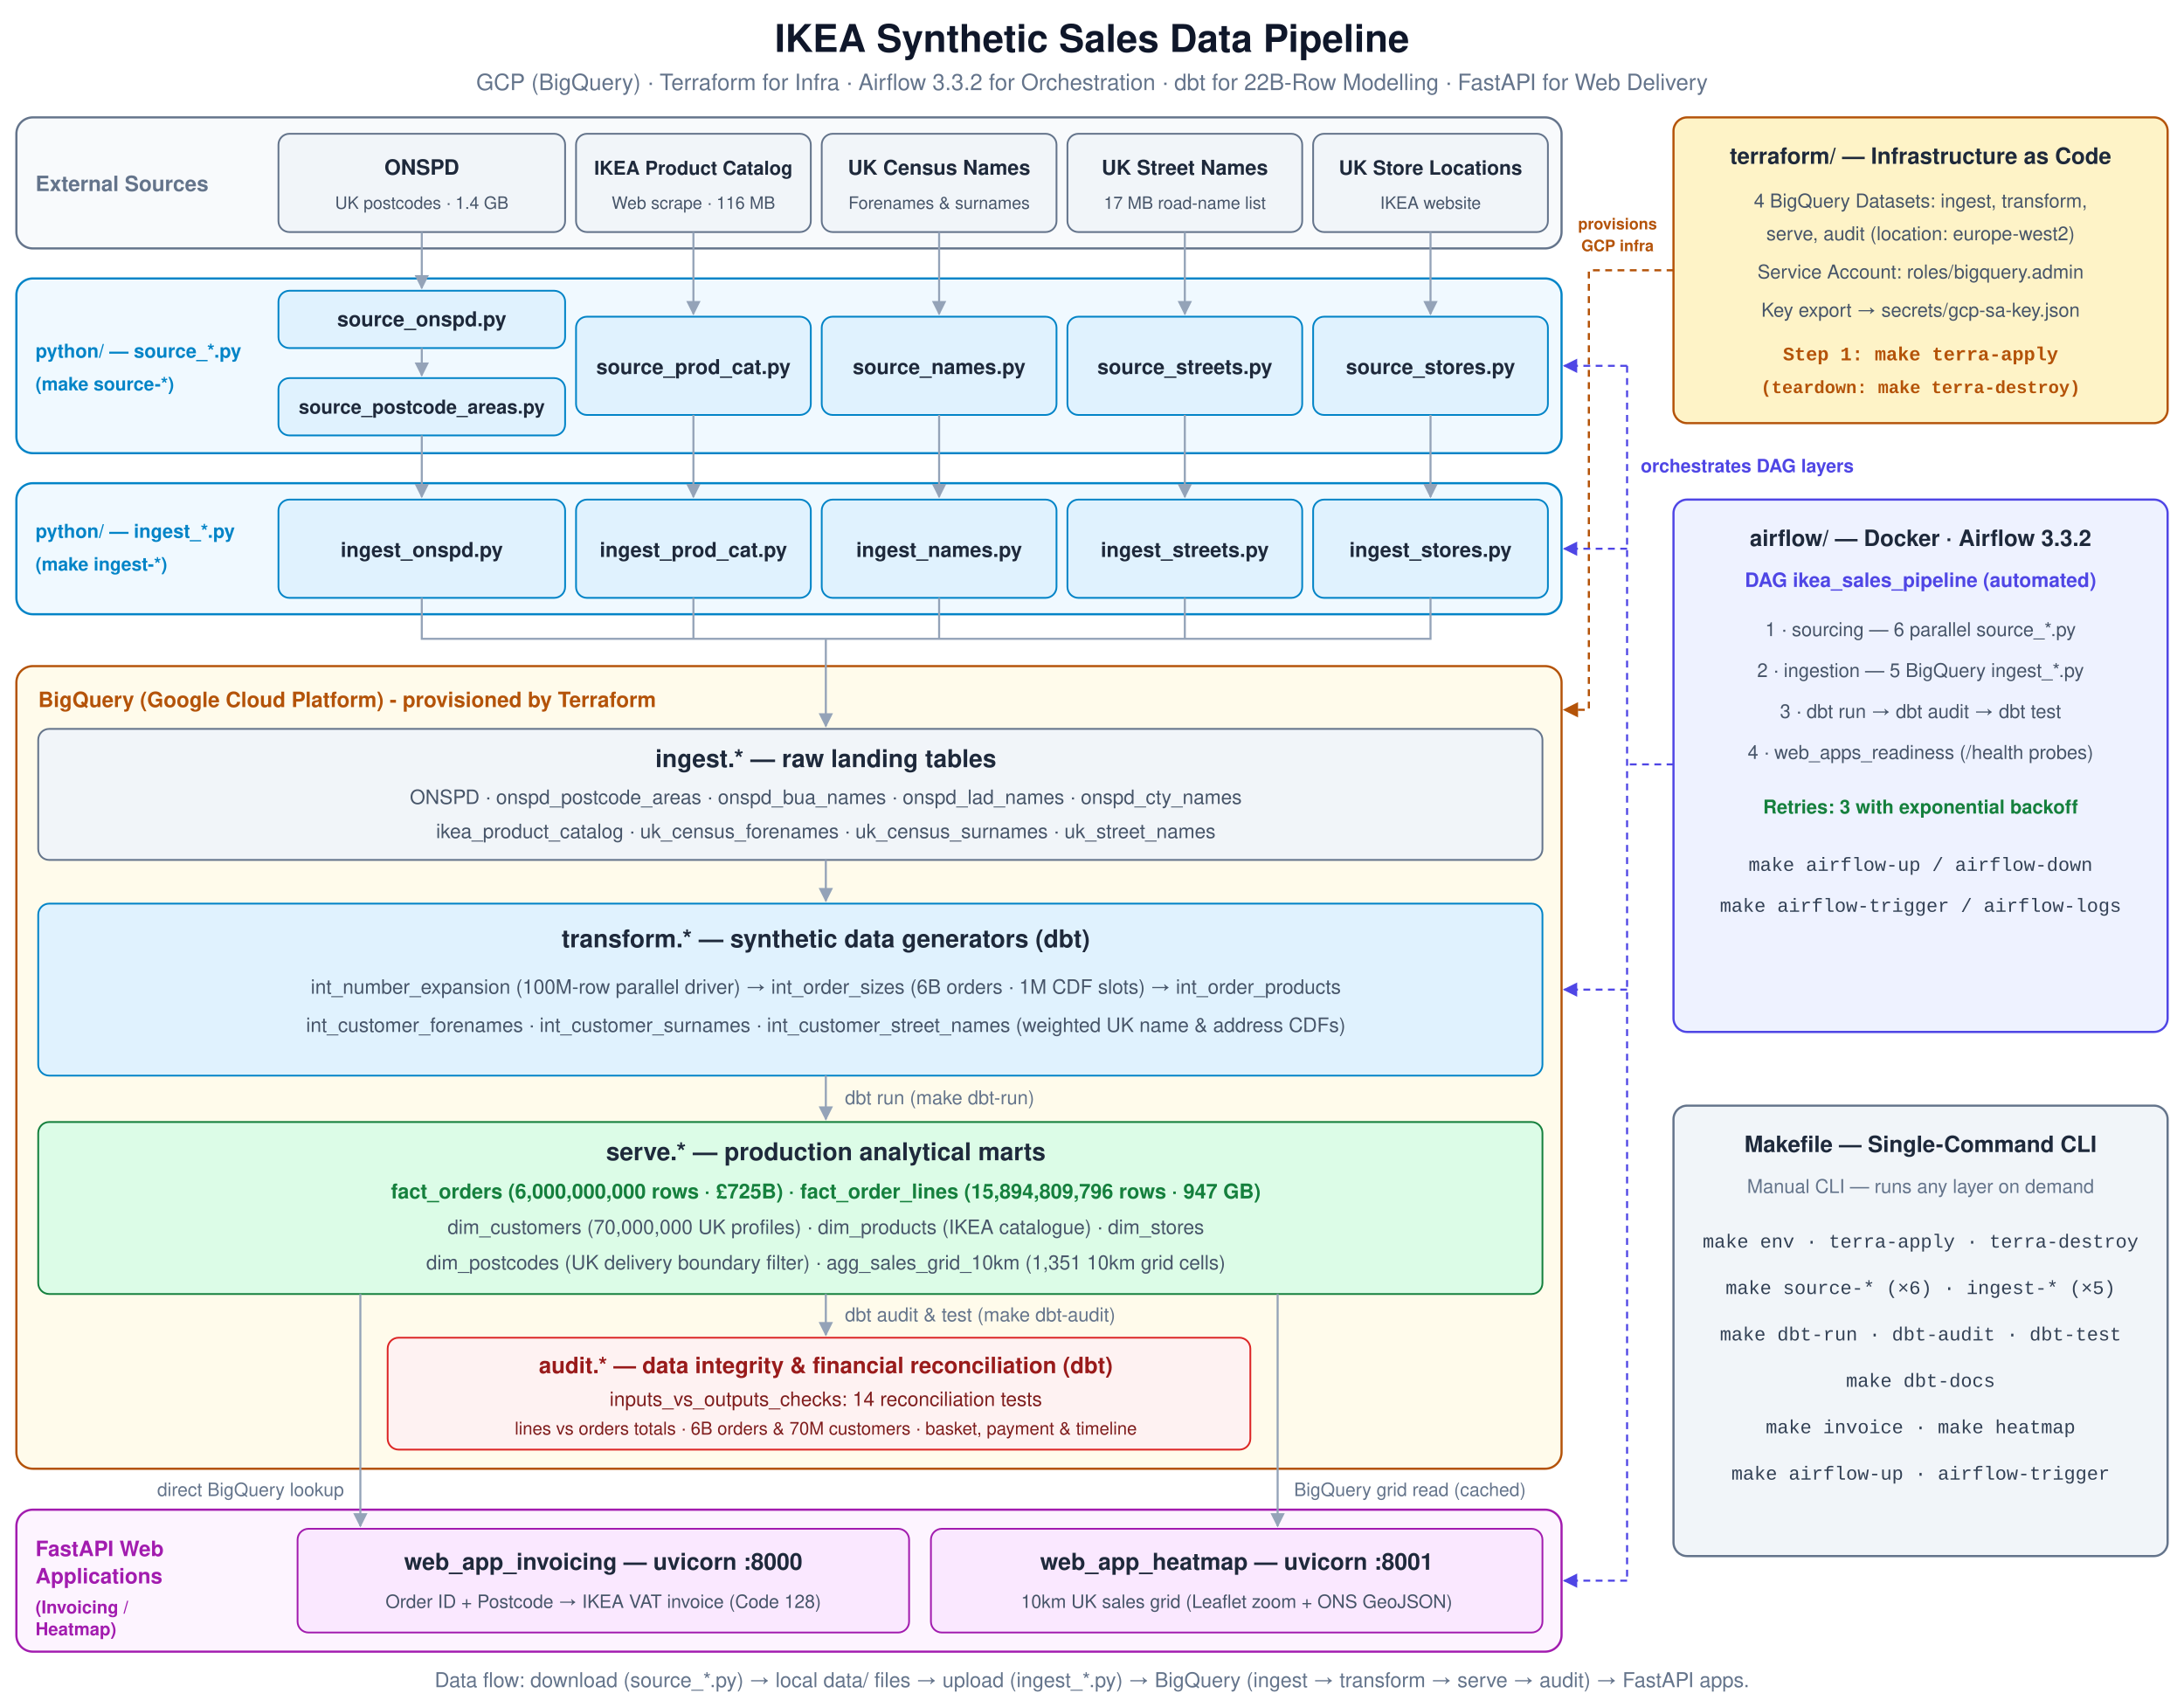
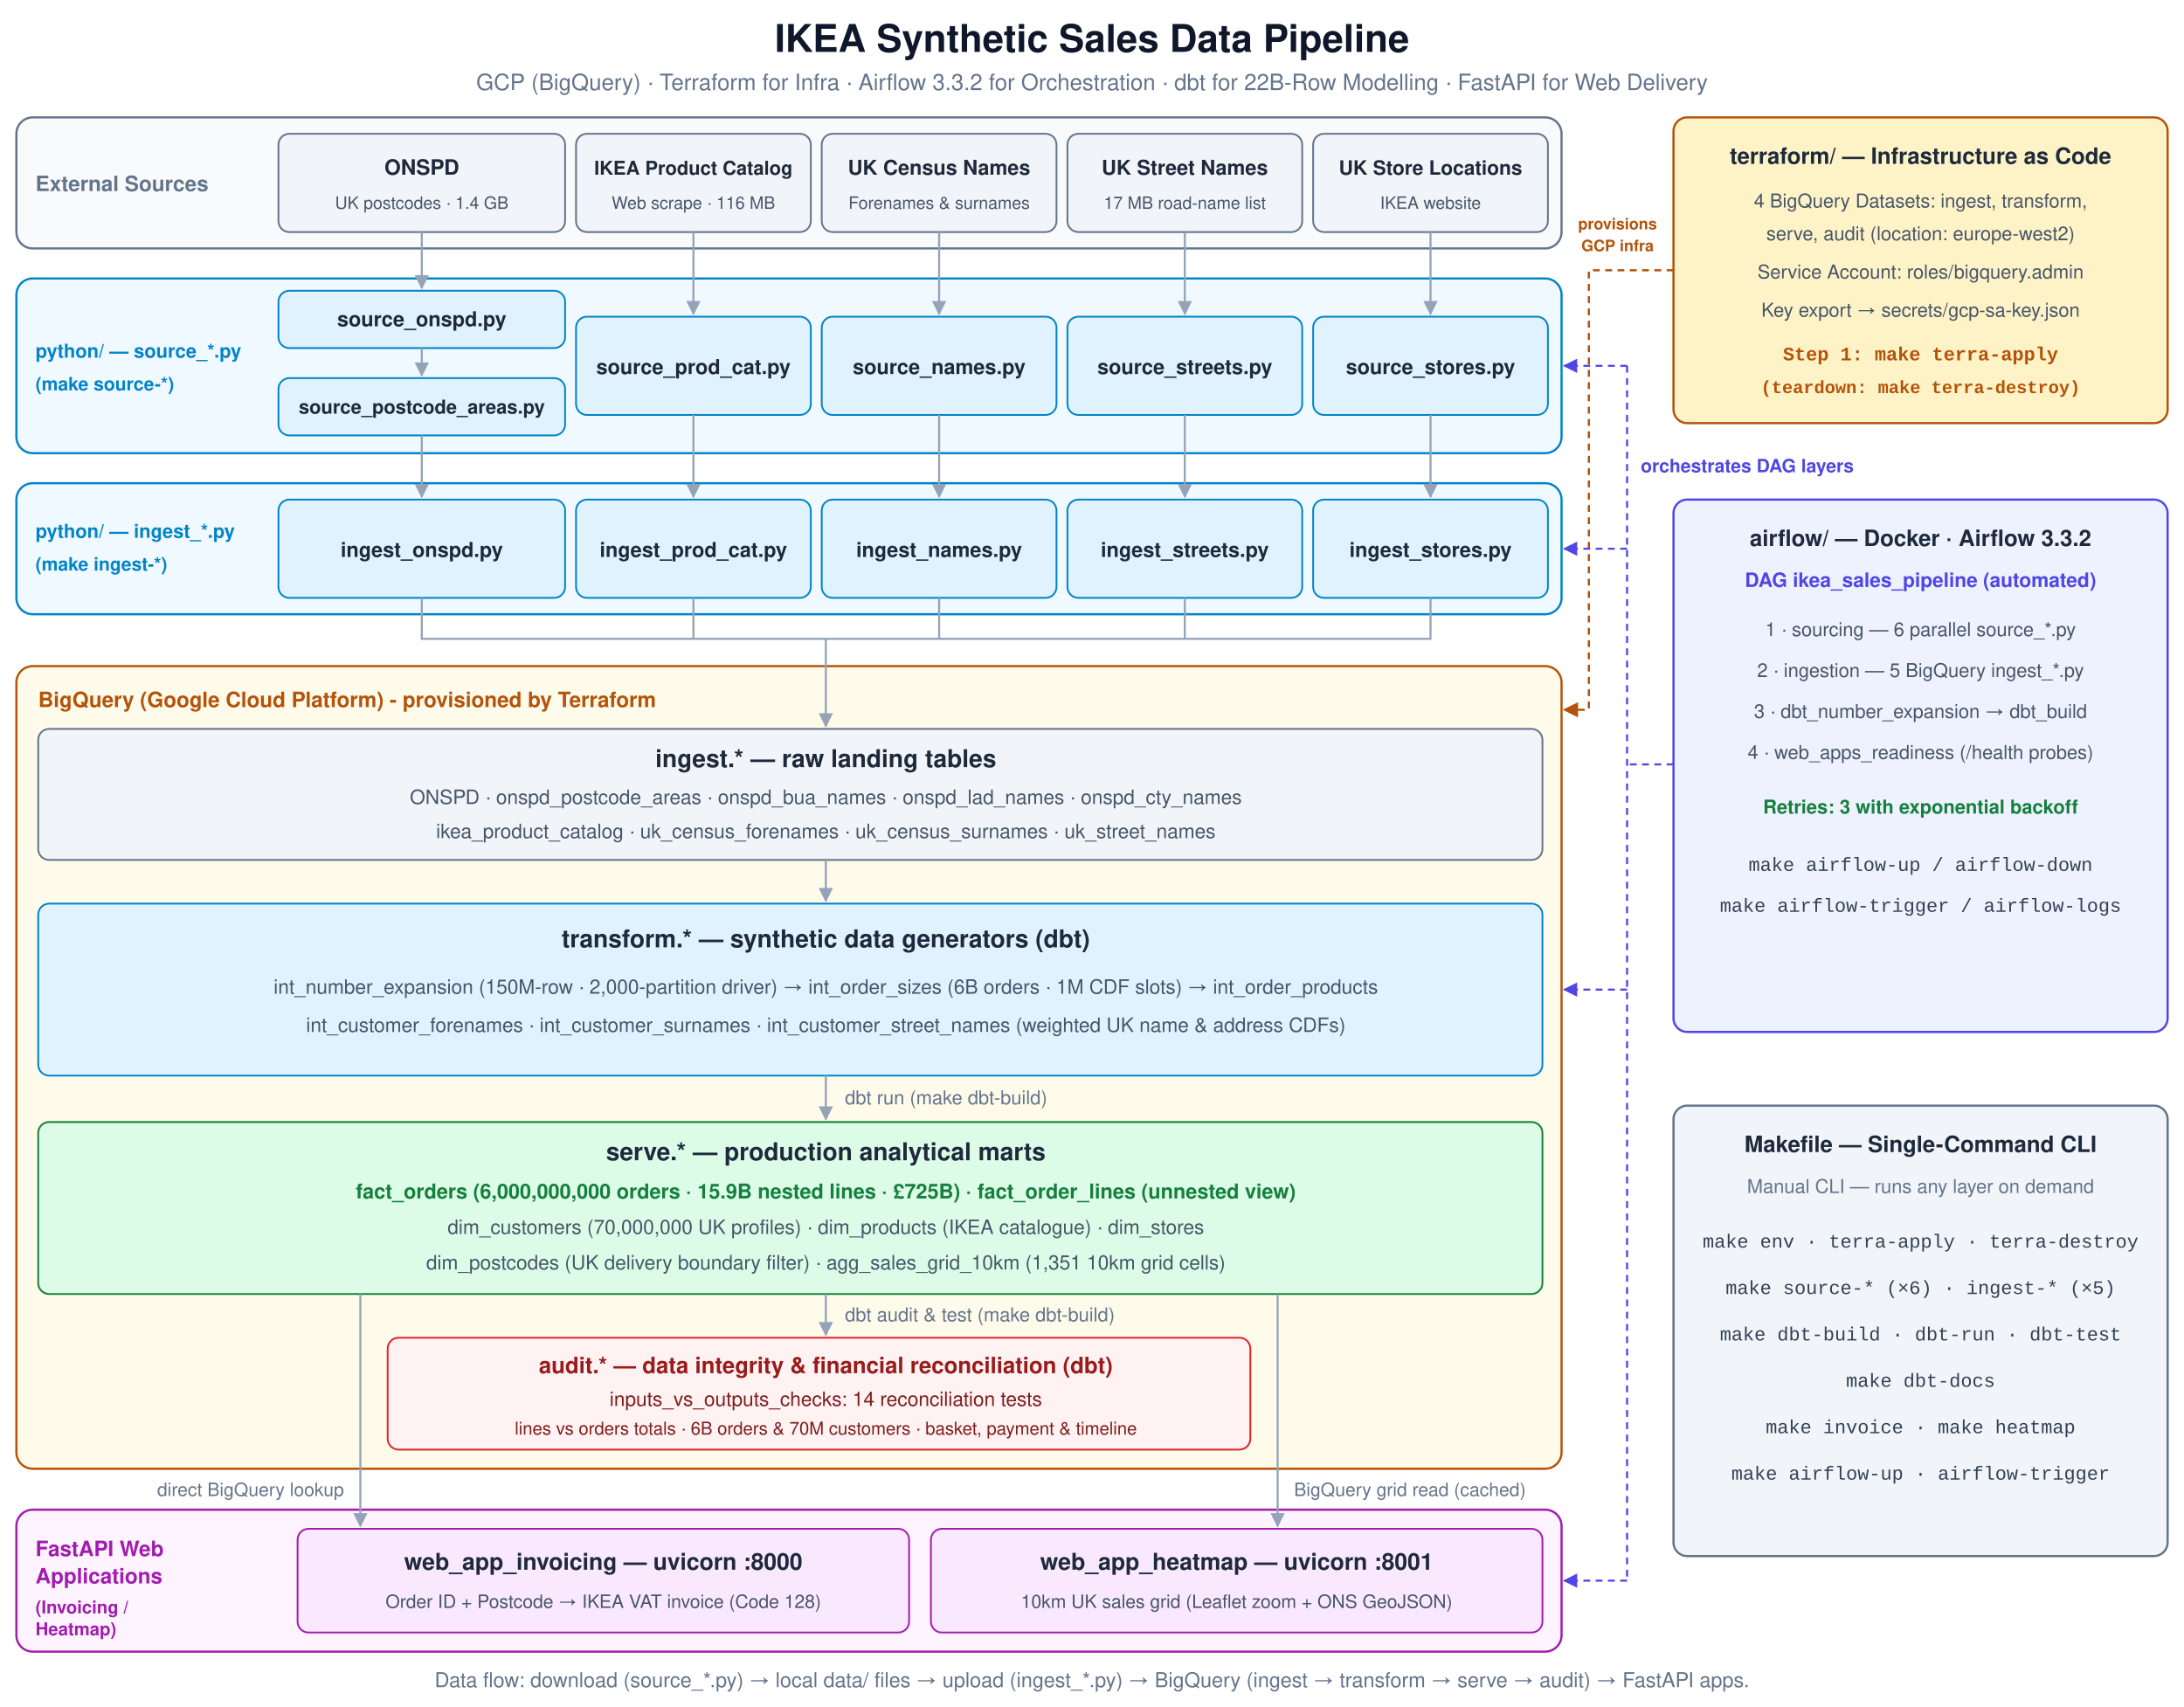
<svg xmlns="http://www.w3.org/2000/svg" viewBox="0 0 1600 1250" width="100%" role="img">
  <defs>
    <marker id="arrow" viewBox="0 0 10 10" refX="9" refY="5" markerWidth="7" markerHeight="7" orient="auto-start-reverse">
      <path d="M 0 0 L 10 5 L 0 10 z" fill="#94a3b8" />
    </marker>
    <marker id="arrow-indigo" viewBox="0 0 10 10" refX="9" refY="5" markerWidth="7" markerHeight="7" orient="auto-start-reverse">
      <path d="M 0 0 L 10 5 L 0 10 z" fill="#4f46e5" />
    </marker>
    <marker id="arrow-amber" viewBox="0 0 10 10" refX="9" refY="5" markerWidth="7" markerHeight="7" orient="auto-start-reverse">
      <path d="M 0 0 L 10 5 L 0 10 z" fill="#b45309" />
    </marker>
  </defs>
  <text x="800" y="38" text-anchor="middle" font-family="Segoe UI, Helvetica, Arial, sans-serif" font-size="28" font-weight="700" fill="#0f172a">IKEA Synthetic Sales Data Pipeline</text>
  <text x="800" y="66" text-anchor="middle" font-family="Segoe UI, Helvetica, Arial, sans-serif" font-size="16.5" fill="#64748b">GCP (BigQuery) · Terraform for Infra · Airflow 3.3.2 for Orchestration · dbt for 22B-Row Modelling · FastAPI for Web Delivery</text>
  <rect x="12" y="86" width="1132" height="96" rx="12" fill="#f8fafc" stroke="#64748b" stroke-width="1.6" />
  <text x="26" y="140" text-anchor="start" font-family="Segoe UI, Helvetica, Arial, sans-serif" font-size="15.5" font-weight="700" fill="#64748b">External Sources</text>
  <rect x="204" y="98" width="210" height="72" rx="8" fill="#f1f5f9" stroke="#64748b" stroke-width="1.3" />
  <text x="309" y="128" text-anchor="middle" font-family="Segoe UI, Helvetica, Arial, sans-serif" font-size="15.5" font-weight="700" fill="#1e293b">ONSPD</text>
  <text x="309" y="153" text-anchor="middle" font-family="Segoe UI, Helvetica, Arial, sans-serif" font-size="12.5" fill="#475569">UK postcodes · 1.4 GB</text>
  <rect x="422" y="98" width="172" height="72" rx="8" fill="#f1f5f9" stroke="#64748b" stroke-width="1.3" />
  <text x="508" y="128" text-anchor="middle" font-family="Segoe UI, Helvetica, Arial, sans-serif" font-size="14" font-weight="700" fill="#1e293b">IKEA Product Catalog</text>
  <text x="508" y="153" text-anchor="middle" font-family="Segoe UI, Helvetica, Arial, sans-serif" font-size="12.5" fill="#475569">Web scrape · 116 MB</text>
  <rect x="602" y="98" width="172" height="72" rx="8" fill="#f1f5f9" stroke="#64748b" stroke-width="1.3" />
  <text x="688" y="128" text-anchor="middle" font-family="Segoe UI, Helvetica, Arial, sans-serif" font-size="15" font-weight="700" fill="#1e293b">UK Census Names</text>
  <text x="688" y="153" text-anchor="middle" font-family="Segoe UI, Helvetica, Arial, sans-serif" font-size="12.5" fill="#475569">Forenames &amp; surnames</text>
  <rect x="782" y="98" width="172" height="72" rx="8" fill="#f1f5f9" stroke="#64748b" stroke-width="1.3" />
  <text x="868" y="128" text-anchor="middle" font-family="Segoe UI, Helvetica, Arial, sans-serif" font-size="15" font-weight="700" fill="#1e293b">UK Street Names</text>
  <text x="868" y="153" text-anchor="middle" font-family="Segoe UI, Helvetica, Arial, sans-serif" font-size="12.5" fill="#475569">17 MB road-name list</text>
  <rect x="962" y="98" width="172" height="72" rx="8" fill="#f1f5f9" stroke="#64748b" stroke-width="1.3" />
  <text x="1048" y="128" text-anchor="middle" font-family="Segoe UI, Helvetica, Arial, sans-serif" font-size="14.5" font-weight="700" fill="#1e293b">UK Store Locations</text>
  <text x="1048" y="153" text-anchor="middle" font-family="Segoe UI, Helvetica, Arial, sans-serif" font-size="12.5" fill="#475569">IKEA website</text>
  <rect x="12" y="204" width="1132" height="128" rx="12" fill="#f0f9ff" stroke="#0284c7" stroke-width="1.6" />
  <text x="26" y="262" text-anchor="start" font-family="Segoe UI, Helvetica, Arial, sans-serif" font-size="14" font-weight="700" fill="#0284c7">python/ — source_*.py</text>
  <text x="26" y="286" text-anchor="start" font-family="Segoe UI, Helvetica, Arial, sans-serif" font-size="13.5" font-weight="600" fill="#0284c7">(make source-*)</text>
  <rect x="204" y="213" width="210" height="42" rx="8" fill="#e0f2fe" stroke="#0284c7" stroke-width="1.3" />
  <text x="309" y="239" text-anchor="middle" font-family="Segoe UI, Helvetica, Arial, sans-serif" font-size="15" font-weight="700" fill="#1e293b">source_onspd.py</text>
  <path d="M 309 255 L 309 275" fill="none" stroke="#94a3b8" stroke-width="1.5" marker-end="url(#arrow)" />
  <rect x="204" y="277" width="210" height="42" rx="8" fill="#e0f2fe" stroke="#0284c7" stroke-width="1.3" />
  <text x="309" y="303" text-anchor="middle" font-family="Segoe UI, Helvetica, Arial, sans-serif" font-size="14" font-weight="700" fill="#1e293b">source_postcode_areas.py</text>
  <rect x="422" y="232" width="172" height="72" rx="8" fill="#e0f2fe" stroke="#0284c7" stroke-width="1.3" />
  <text x="508" y="274" text-anchor="middle" font-family="Segoe UI, Helvetica, Arial, sans-serif" font-size="15" font-weight="700" fill="#1e293b">source_prod_cat.py</text>
  <rect x="602" y="232" width="172" height="72" rx="8" fill="#e0f2fe" stroke="#0284c7" stroke-width="1.3" />
  <text x="688" y="274" text-anchor="middle" font-family="Segoe UI, Helvetica, Arial, sans-serif" font-size="15" font-weight="700" fill="#1e293b">source_names.py</text>
  <rect x="782" y="232" width="172" height="72" rx="8" fill="#e0f2fe" stroke="#0284c7" stroke-width="1.3" />
  <text x="868" y="274" text-anchor="middle" font-family="Segoe UI, Helvetica, Arial, sans-serif" font-size="15" font-weight="700" fill="#1e293b">source_streets.py</text>
  <rect x="962" y="232" width="172" height="72" rx="8" fill="#e0f2fe" stroke="#0284c7" stroke-width="1.3" />
  <text x="1048" y="274" text-anchor="middle" font-family="Segoe UI, Helvetica, Arial, sans-serif" font-size="15" font-weight="700" fill="#1e293b">source_stores.py</text>
  <rect x="12" y="354" width="1132" height="96" rx="12" fill="#f0f9ff" stroke="#0284c7" stroke-width="1.6" />
  <text x="26" y="394" text-anchor="start" font-family="Segoe UI, Helvetica, Arial, sans-serif" font-size="14" font-weight="700" fill="#0284c7">python/ — ingest_*.py</text>
  <text x="26" y="418" text-anchor="start" font-family="Segoe UI, Helvetica, Arial, sans-serif" font-size="13.5" font-weight="600" fill="#0284c7">(make ingest-*)</text>
  <rect x="204" y="366" width="210" height="72" rx="8" fill="#e0f2fe" stroke="#0284c7" stroke-width="1.3" />
  <text x="309" y="408" text-anchor="middle" font-family="Segoe UI, Helvetica, Arial, sans-serif" font-size="15" font-weight="700" fill="#1e293b">ingest_onspd.py</text>
  <rect x="422" y="366" width="172" height="72" rx="8" fill="#e0f2fe" stroke="#0284c7" stroke-width="1.3" />
  <text x="508" y="408" text-anchor="middle" font-family="Segoe UI, Helvetica, Arial, sans-serif" font-size="15" font-weight="700" fill="#1e293b">ingest_prod_cat.py</text>
  <rect x="602" y="366" width="172" height="72" rx="8" fill="#e0f2fe" stroke="#0284c7" stroke-width="1.3" />
  <text x="688" y="408" text-anchor="middle" font-family="Segoe UI, Helvetica, Arial, sans-serif" font-size="15" font-weight="700" fill="#1e293b">ingest_names.py</text>
  <rect x="782" y="366" width="172" height="72" rx="8" fill="#e0f2fe" stroke="#0284c7" stroke-width="1.3" />
  <text x="868" y="408" text-anchor="middle" font-family="Segoe UI, Helvetica, Arial, sans-serif" font-size="15" font-weight="700" fill="#1e293b">ingest_streets.py</text>
  <rect x="962" y="366" width="172" height="72" rx="8" fill="#e0f2fe" stroke="#0284c7" stroke-width="1.3" />
  <text x="1048" y="408" text-anchor="middle" font-family="Segoe UI, Helvetica, Arial, sans-serif" font-size="15" font-weight="700" fill="#1e293b">ingest_stores.py</text>
  <rect x="12" y="488" width="1132" height="588" rx="12" fill="#fffbeb" stroke="#b45309" stroke-width="1.6" />
  <text x="28" y="518" text-anchor="start" font-family="Segoe UI, Helvetica, Arial, sans-serif" font-size="15.5" font-weight="700" fill="#b45309">BigQuery (Google Cloud Platform) - provisioned by Terraform</text>
  <rect x="28" y="534" width="1102" height="96" rx="8" fill="#f1f5f9" stroke="#64748b" stroke-width="1.3" />
  <text x="605" y="562" text-anchor="middle" font-family="Segoe UI, Helvetica, Arial, sans-serif" font-size="18" font-weight="700" fill="#1e293b">ingest.* — raw landing tables</text>
  <text x="605" y="589" text-anchor="middle" font-family="Segoe UI, Helvetica, Arial, sans-serif" font-size="14.5" fill="#475569">ONSPD · onspd_postcode_areas · onspd_bua_names · onspd_lad_names · onspd_cty_names</text>
  <text x="605" y="614" text-anchor="middle" font-family="Segoe UI, Helvetica, Arial, sans-serif" font-size="14.5" fill="#475569">ikea_product_catalog · uk_census_forenames · uk_census_surnames · uk_street_names</text>
  <rect x="28" y="662" width="1102" height="126" rx="8" fill="#e0f2fe" stroke="#0284c7" stroke-width="1.3" />
  <text x="605" y="694" text-anchor="middle" font-family="Segoe UI, Helvetica, Arial, sans-serif" font-size="18" font-weight="700" fill="#1e293b">transform.* — synthetic data generators (dbt)</text>
-   <text x="605" y="728" text-anchor="middle" font-family="Segoe UI, Helvetica, Arial, sans-serif" font-size="14.5" fill="#475569">int_number_expansion (100M-row parallel driver) → int_order_sizes (6B orders · 1M CDF slots) → int_order_products</text>
+   <text x="605" y="728" text-anchor="middle" font-family="Segoe UI, Helvetica, Arial, sans-serif" font-size="14.5" fill="#475569">int_number_expansion (150M-row · 2,000-partition driver) → int_order_sizes (6B orders · 1M CDF slots) → int_order_products</text>
  <text x="605" y="756" text-anchor="middle" font-family="Segoe UI, Helvetica, Arial, sans-serif" font-size="14.5" fill="#475569">int_customer_forenames · int_customer_surnames · int_customer_street_names (weighted UK name &amp; address CDFs)</text>
  <rect x="28" y="822" width="1102" height="126" rx="8" fill="#dcfce7" stroke="#15803d" stroke-width="1.3" />
  <text x="605" y="850" text-anchor="middle" font-family="Segoe UI, Helvetica, Arial, sans-serif" font-size="18" font-weight="700" fill="#1e293b">serve.* — production analytical marts</text>
-   <text x="605" y="878" text-anchor="middle" font-family="Segoe UI, Helvetica, Arial, sans-serif" font-size="15" font-weight="700" fill="#15803d">fact_orders (6,000,000,000 rows · £725B) · fact_order_lines (15,894,809,796 rows · 947 GB)</text>
+   <text x="605" y="878" text-anchor="middle" font-family="Segoe UI, Helvetica, Arial, sans-serif" font-size="15" font-weight="700" fill="#15803d">fact_orders (6,000,000,000 orders · 15.9B nested lines · £725B) · fact_order_lines (unnested view)</text>
  <text x="605" y="904" text-anchor="middle" font-family="Segoe UI, Helvetica, Arial, sans-serif" font-size="14.5" fill="#475569">dim_customers (70,000,000 UK profiles) · dim_products (IKEA catalogue) · dim_stores</text>
  <text x="605" y="930" text-anchor="middle" font-family="Segoe UI, Helvetica, Arial, sans-serif" font-size="14.5" fill="#475569">dim_postcodes (UK delivery boundary filter) · agg_sales_grid_10km (1,351 10km grid cells)</text>
  <rect x="284" y="980" width="632" height="82" rx="8" fill="#fef2f2" stroke="#dc2626" stroke-width="1.3" />
  <text x="605" y="1006" text-anchor="middle" font-family="Segoe UI, Helvetica, Arial, sans-serif" font-size="16.5" font-weight="700" fill="#991b1b">audit.* — data integrity &amp; financial reconciliation (dbt)</text>
  <text x="605" y="1030" text-anchor="middle" font-family="Segoe UI, Helvetica, Arial, sans-serif" font-size="14.5" fill="#7f1d1d">inputs_vs_outputs_checks: 14 reconciliation tests</text>
  <text x="605" y="1051" text-anchor="middle" font-family="Segoe UI, Helvetica, Arial, sans-serif" font-size="13" fill="#7f1d1d">lines vs orders totals · 6B orders &amp; 70M customers · basket, payment &amp; timeline</text>
  <path d="M 605 630 L 605 660" fill="none" stroke="#94a3b8" stroke-width="1.5" marker-end="url(#arrow)" />
  <path d="M 605 788 L 605 820" fill="none" stroke="#94a3b8" stroke-width="1.5" marker-end="url(#arrow)" />
  <path d="M 605 948 L 605 978" fill="none" stroke="#94a3b8" stroke-width="1.5" marker-end="url(#arrow)" />
-   <text x="619" y="809" text-anchor="start" font-family="Segoe UI, Helvetica, Arial, sans-serif" font-size="14" fill="#64748b">dbt run (make dbt-run)</text>
-   <text x="619" y="968" text-anchor="start" font-family="Segoe UI, Helvetica, Arial, sans-serif" font-size="14" fill="#64748b">dbt audit &amp; test (make dbt-audit)</text>
+   <text x="619" y="809" text-anchor="start" font-family="Segoe UI, Helvetica, Arial, sans-serif" font-size="14" fill="#64748b">dbt run (make dbt-build)</text>
+   <text x="619" y="968" text-anchor="start" font-family="Segoe UI, Helvetica, Arial, sans-serif" font-size="14" fill="#64748b">dbt audit &amp; test (make dbt-build)</text>
  <rect x="12" y="1106" width="1132" height="104" rx="12" fill="#fdf4ff" stroke="#a21caf" stroke-width="1.6" />
  <text x="26" y="1140" text-anchor="start" font-family="Segoe UI, Helvetica, Arial, sans-serif" font-size="15.5" font-weight="700" fill="#a21caf">FastAPI Web</text>
  <text x="26" y="1160" text-anchor="start" font-family="Segoe UI, Helvetica, Arial, sans-serif" font-size="15.5" font-weight="700" fill="#a21caf">Applications</text>
  <text x="26" y="1182" text-anchor="start" font-family="Segoe UI, Helvetica, Arial, sans-serif" font-size="13" font-weight="600" fill="#a21caf">(Invoicing /</text>
  <text x="26" y="1198" text-anchor="start" font-family="Segoe UI, Helvetica, Arial, sans-serif" font-size="13" font-weight="600" fill="#a21caf">Heatmap)</text>
  <rect x="218" y="1120" width="448" height="76" rx="8" fill="#fae8ff" stroke="#a21caf" stroke-width="1.3" />
  <text x="442" y="1150" text-anchor="middle" font-family="Segoe UI, Helvetica, Arial, sans-serif" font-size="17" font-weight="700" fill="#1e293b">web_app_invoicing — uvicorn :8000</text>
  <text x="442" y="1178" text-anchor="middle" font-family="Segoe UI, Helvetica, Arial, sans-serif" font-size="13.5" fill="#475569">Order ID + Postcode → IKEA VAT invoice (Code 128)</text>
  <rect x="682" y="1120" width="448" height="76" rx="8" fill="#fae8ff" stroke="#a21caf" stroke-width="1.3" />
  <text x="906" y="1150" text-anchor="middle" font-family="Segoe UI, Helvetica, Arial, sans-serif" font-size="17" font-weight="700" fill="#1e293b">web_app_heatmap — uvicorn :8001</text>
  <text x="906" y="1178" text-anchor="middle" font-family="Segoe UI, Helvetica, Arial, sans-serif" font-size="13.5" fill="#475569">10km UK sales grid (Leaflet zoom + ONS GeoJSON)</text>
  <path d="M 309 170 L 309 211" fill="none" stroke="#94a3b8" stroke-width="1.5" marker-end="url(#arrow)" />
  <path d="M 508 170 L 508 230" fill="none" stroke="#94a3b8" stroke-width="1.5" marker-end="url(#arrow)" />
  <path d="M 688 170 L 688 230" fill="none" stroke="#94a3b8" stroke-width="1.5" marker-end="url(#arrow)" />
  <path d="M 868 170 L 868 230" fill="none" stroke="#94a3b8" stroke-width="1.5" marker-end="url(#arrow)" />
  <path d="M 1048 170 L 1048 230" fill="none" stroke="#94a3b8" stroke-width="1.5" marker-end="url(#arrow)" />
  <path d="M 309 319 L 309 364" fill="none" stroke="#94a3b8" stroke-width="1.5" marker-end="url(#arrow)" />
  <path d="M 508 304 L 508 364" fill="none" stroke="#94a3b8" stroke-width="1.5" marker-end="url(#arrow)" />
  <path d="M 688 304 L 688 364" fill="none" stroke="#94a3b8" stroke-width="1.5" marker-end="url(#arrow)" />
  <path d="M 868 304 L 868 364" fill="none" stroke="#94a3b8" stroke-width="1.5" marker-end="url(#arrow)" />
  <path d="M 1048 304 L 1048 364" fill="none" stroke="#94a3b8" stroke-width="1.5" marker-end="url(#arrow)" />
  <path d="M 309 438 L 309 468 L 1048 468 L 1048 438" fill="none" stroke="#94a3b8" stroke-width="1.5" />
  <path d="M 508 438 L 508 468" fill="none" stroke="#94a3b8" stroke-width="1.5" />
  <path d="M 688 438 L 688 468" fill="none" stroke="#94a3b8" stroke-width="1.5" />
  <path d="M 868 438 L 868 468" fill="none" stroke="#94a3b8" stroke-width="1.5" />
  <path d="M 605 468 L 605 532" fill="none" stroke="#94a3b8" stroke-width="1.5" marker-end="url(#arrow)" />
  <path d="M 264 948 L 264 1118" fill="none" stroke="#94a3b8" stroke-width="1.5" marker-end="url(#arrow)" />
  <text x="252" y="1096" text-anchor="end" font-family="Segoe UI, Helvetica, Arial, sans-serif" font-size="13.5" fill="#64748b">direct BigQuery lookup</text>
  <path d="M 936 948 L 936 1118" fill="none" stroke="#94a3b8" stroke-width="1.5" marker-end="url(#arrow)" />
  <text x="948" y="1096" text-anchor="start" font-family="Segoe UI, Helvetica, Arial, sans-serif" font-size="13.5" fill="#64748b">BigQuery grid read (cached)</text>
  <rect x="1226" y="86" width="362" height="224" rx="10" fill="#fef3c7" stroke="#b45309" stroke-width="1.6" />
  <text x="1407" y="120" text-anchor="middle" font-family="Segoe UI, Helvetica, Arial, sans-serif" font-size="16.5" font-weight="700" fill="#1e293b">terraform/ — Infrastructure as Code</text>
  <text x="1407" y="152" text-anchor="middle" font-family="Segoe UI, Helvetica, Arial, sans-serif" font-size="14" fill="#475569">4 BigQuery Datasets: ingest, transform,</text>
  <text x="1407" y="176" text-anchor="middle" font-family="Segoe UI, Helvetica, Arial, sans-serif" font-size="14" fill="#475569">serve, audit (location: europe-west2)</text>
  <text x="1407" y="204" text-anchor="middle" font-family="Segoe UI, Helvetica, Arial, sans-serif" font-size="14" fill="#475569">Service Account: roles/bigquery.admin</text>
  <text x="1407" y="232" text-anchor="middle" font-family="Segoe UI, Helvetica, Arial, sans-serif" font-size="14" fill="#475569">Key export → secrets/gcp-sa-key.json</text>
  <text x="1407" y="264" text-anchor="middle" font-family="'SFMono-Regular', Consolas, 'Liberation Mono', Menlo, monospace" font-size="14" font-weight="700" fill="#b45309">Step 1: make terra-apply</text>
  <text x="1407" y="288" text-anchor="middle" font-family="'SFMono-Regular', Consolas, 'Liberation Mono', Menlo, monospace" font-size="13" font-weight="600" fill="#b45309">(teardown: make terra-destroy)</text>
  <path d="M 1226 198 L 1164 198 L 1164 520 L 1146 520" fill="none" stroke="#b45309" stroke-width="1.6" stroke-dasharray="5 4" marker-end="url(#arrow-amber)" />
  <text x="1185" y="168" text-anchor="middle" font-family="Segoe UI, Helvetica, Arial, sans-serif" font-size="11.5" font-weight="600" fill="#b45309">provisions</text>
  <text x="1185" y="184" text-anchor="middle" font-family="Segoe UI, Helvetica, Arial, sans-serif" font-size="11.5" font-weight="600" fill="#b45309">GCP infra</text>
  <rect x="1226" y="366" width="362" height="390" rx="10" fill="#eef2ff" stroke="#4f46e5" stroke-width="1.6" />
  <text x="1407" y="400" text-anchor="middle" font-family="Segoe UI, Helvetica, Arial, sans-serif" font-size="16.5" font-weight="700" fill="#1e293b">airflow/ — Docker · Airflow 3.3.2</text>
  <text x="1407" y="430" text-anchor="middle" font-family="Segoe UI, Helvetica, Arial, sans-serif" font-size="14.5" font-weight="600" fill="#4f46e5">DAG ikea_sales_pipeline (automated)</text>
  <text x="1407" y="466" text-anchor="middle" font-family="Segoe UI, Helvetica, Arial, sans-serif" font-size="14" fill="#475569">1 · sourcing — 6 parallel source_*.py</text>
  <text x="1407" y="496" text-anchor="middle" font-family="Segoe UI, Helvetica, Arial, sans-serif" font-size="14" fill="#475569">2 · ingestion — 5 BigQuery ingest_*.py</text>
-   <text x="1407" y="526" text-anchor="middle" font-family="Segoe UI, Helvetica, Arial, sans-serif" font-size="14" fill="#475569">3 · dbt run → dbt audit → dbt test</text>
+   <text x="1407" y="526" text-anchor="middle" font-family="Segoe UI, Helvetica, Arial, sans-serif" font-size="14" fill="#475569">3 · dbt_number_expansion → dbt_build</text>
  <text x="1407" y="556" text-anchor="middle" font-family="Segoe UI, Helvetica, Arial, sans-serif" font-size="14" fill="#475569">4 · web_apps_readiness (/health probes)</text>
  <text x="1407" y="596" text-anchor="middle" font-family="Segoe UI, Helvetica, Arial, sans-serif" font-size="14" font-weight="700" fill="#15803d">Retries: 3 with exponential backoff</text>
  <text x="1407" y="638" text-anchor="middle" font-family="'SFMono-Regular', Consolas, 'Liberation Mono', Menlo, monospace" font-size="14" fill="#334155">make airflow-up / airflow-down</text>
  <text x="1407" y="668" text-anchor="middle" font-family="'SFMono-Regular', Consolas, 'Liberation Mono', Menlo, monospace" font-size="14" fill="#334155">make airflow-trigger / airflow-logs</text>
  <path d="M 1226 560 L 1192 560" fill="none" stroke="#4f46e5" stroke-width="1.5" stroke-dasharray="5 4" />
  <path d="M 1192 268 L 1192 1158" fill="none" stroke="#4f46e5" stroke-width="1.5" stroke-dasharray="5 4" />
  <path d="M 1192 268 L 1146 268" fill="none" stroke="#4f46e5" stroke-width="1.5" stroke-dasharray="5 4" marker-end="url(#arrow-indigo)" />
  <path d="M 1192 402 L 1146 402" fill="none" stroke="#4f46e5" stroke-width="1.5" stroke-dasharray="5 4" marker-end="url(#arrow-indigo)" />
  <path d="M 1192 725 L 1146 725" fill="none" stroke="#4f46e5" stroke-width="1.5" stroke-dasharray="5 4" marker-end="url(#arrow-indigo)" />
  <path d="M 1192 1158 L 1146 1158" fill="none" stroke="#4f46e5" stroke-width="1.5" stroke-dasharray="5 4" marker-end="url(#arrow-indigo)" />
  <text x="1202" y="346" text-anchor="start" font-family="Segoe UI, Helvetica, Arial, sans-serif" font-size="13.5" font-weight="600" fill="#4f46e5">orchestrates DAG layers</text>
  <rect x="1226" y="810" width="362" height="330" rx="10" fill="#f1f5f9" stroke="#64748b" stroke-width="1.6" />
  <text x="1407" y="844" text-anchor="middle" font-family="Segoe UI, Helvetica, Arial, sans-serif" font-size="16.5" font-weight="700" fill="#1e293b">Makefile — Single-Command CLI</text>
  <text x="1407" y="874" text-anchor="middle" font-family="Segoe UI, Helvetica, Arial, sans-serif" font-size="14" fill="#64748b">Manual CLI — runs any layer on demand</text>
  <text x="1407" y="914" text-anchor="middle" font-family="'SFMono-Regular', Consolas, 'Liberation Mono', Menlo, monospace" font-size="14" fill="#334155">make env · terra-apply · terra-destroy</text>
  <text x="1407" y="948" text-anchor="middle" font-family="'SFMono-Regular', Consolas, 'Liberation Mono', Menlo, monospace" font-size="14" fill="#334155">make source-* (×6) · ingest-* (×5)</text>
-   <text x="1407" y="982" text-anchor="middle" font-family="'SFMono-Regular', Consolas, 'Liberation Mono', Menlo, monospace" font-size="14" fill="#334155">make dbt-run · dbt-audit · dbt-test</text>
+   <text x="1407" y="982" text-anchor="middle" font-family="'SFMono-Regular', Consolas, 'Liberation Mono', Menlo, monospace" font-size="14" fill="#334155">make dbt-build · dbt-run · dbt-test</text>
  <text x="1407" y="1016" text-anchor="middle" font-family="'SFMono-Regular', Consolas, 'Liberation Mono', Menlo, monospace" font-size="14" fill="#334155">make dbt-docs</text>
  <text x="1407" y="1050" text-anchor="middle" font-family="'SFMono-Regular', Consolas, 'Liberation Mono', Menlo, monospace" font-size="14" fill="#334155">make invoice · make heatmap</text>
  <text x="1407" y="1084" text-anchor="middle" font-family="'SFMono-Regular', Consolas, 'Liberation Mono', Menlo, monospace" font-size="14" fill="#334155">make airflow-up · airflow-trigger</text>
  <text x="800" y="1236" text-anchor="middle" font-family="Segoe UI, Helvetica, Arial, sans-serif" font-size="15" fill="#64748b">Data flow: download (source_*.py) → local data/ files → upload (ingest_*.py) → BigQuery (ingest → transform → serve → audit) → FastAPI apps.</text>
</svg>
